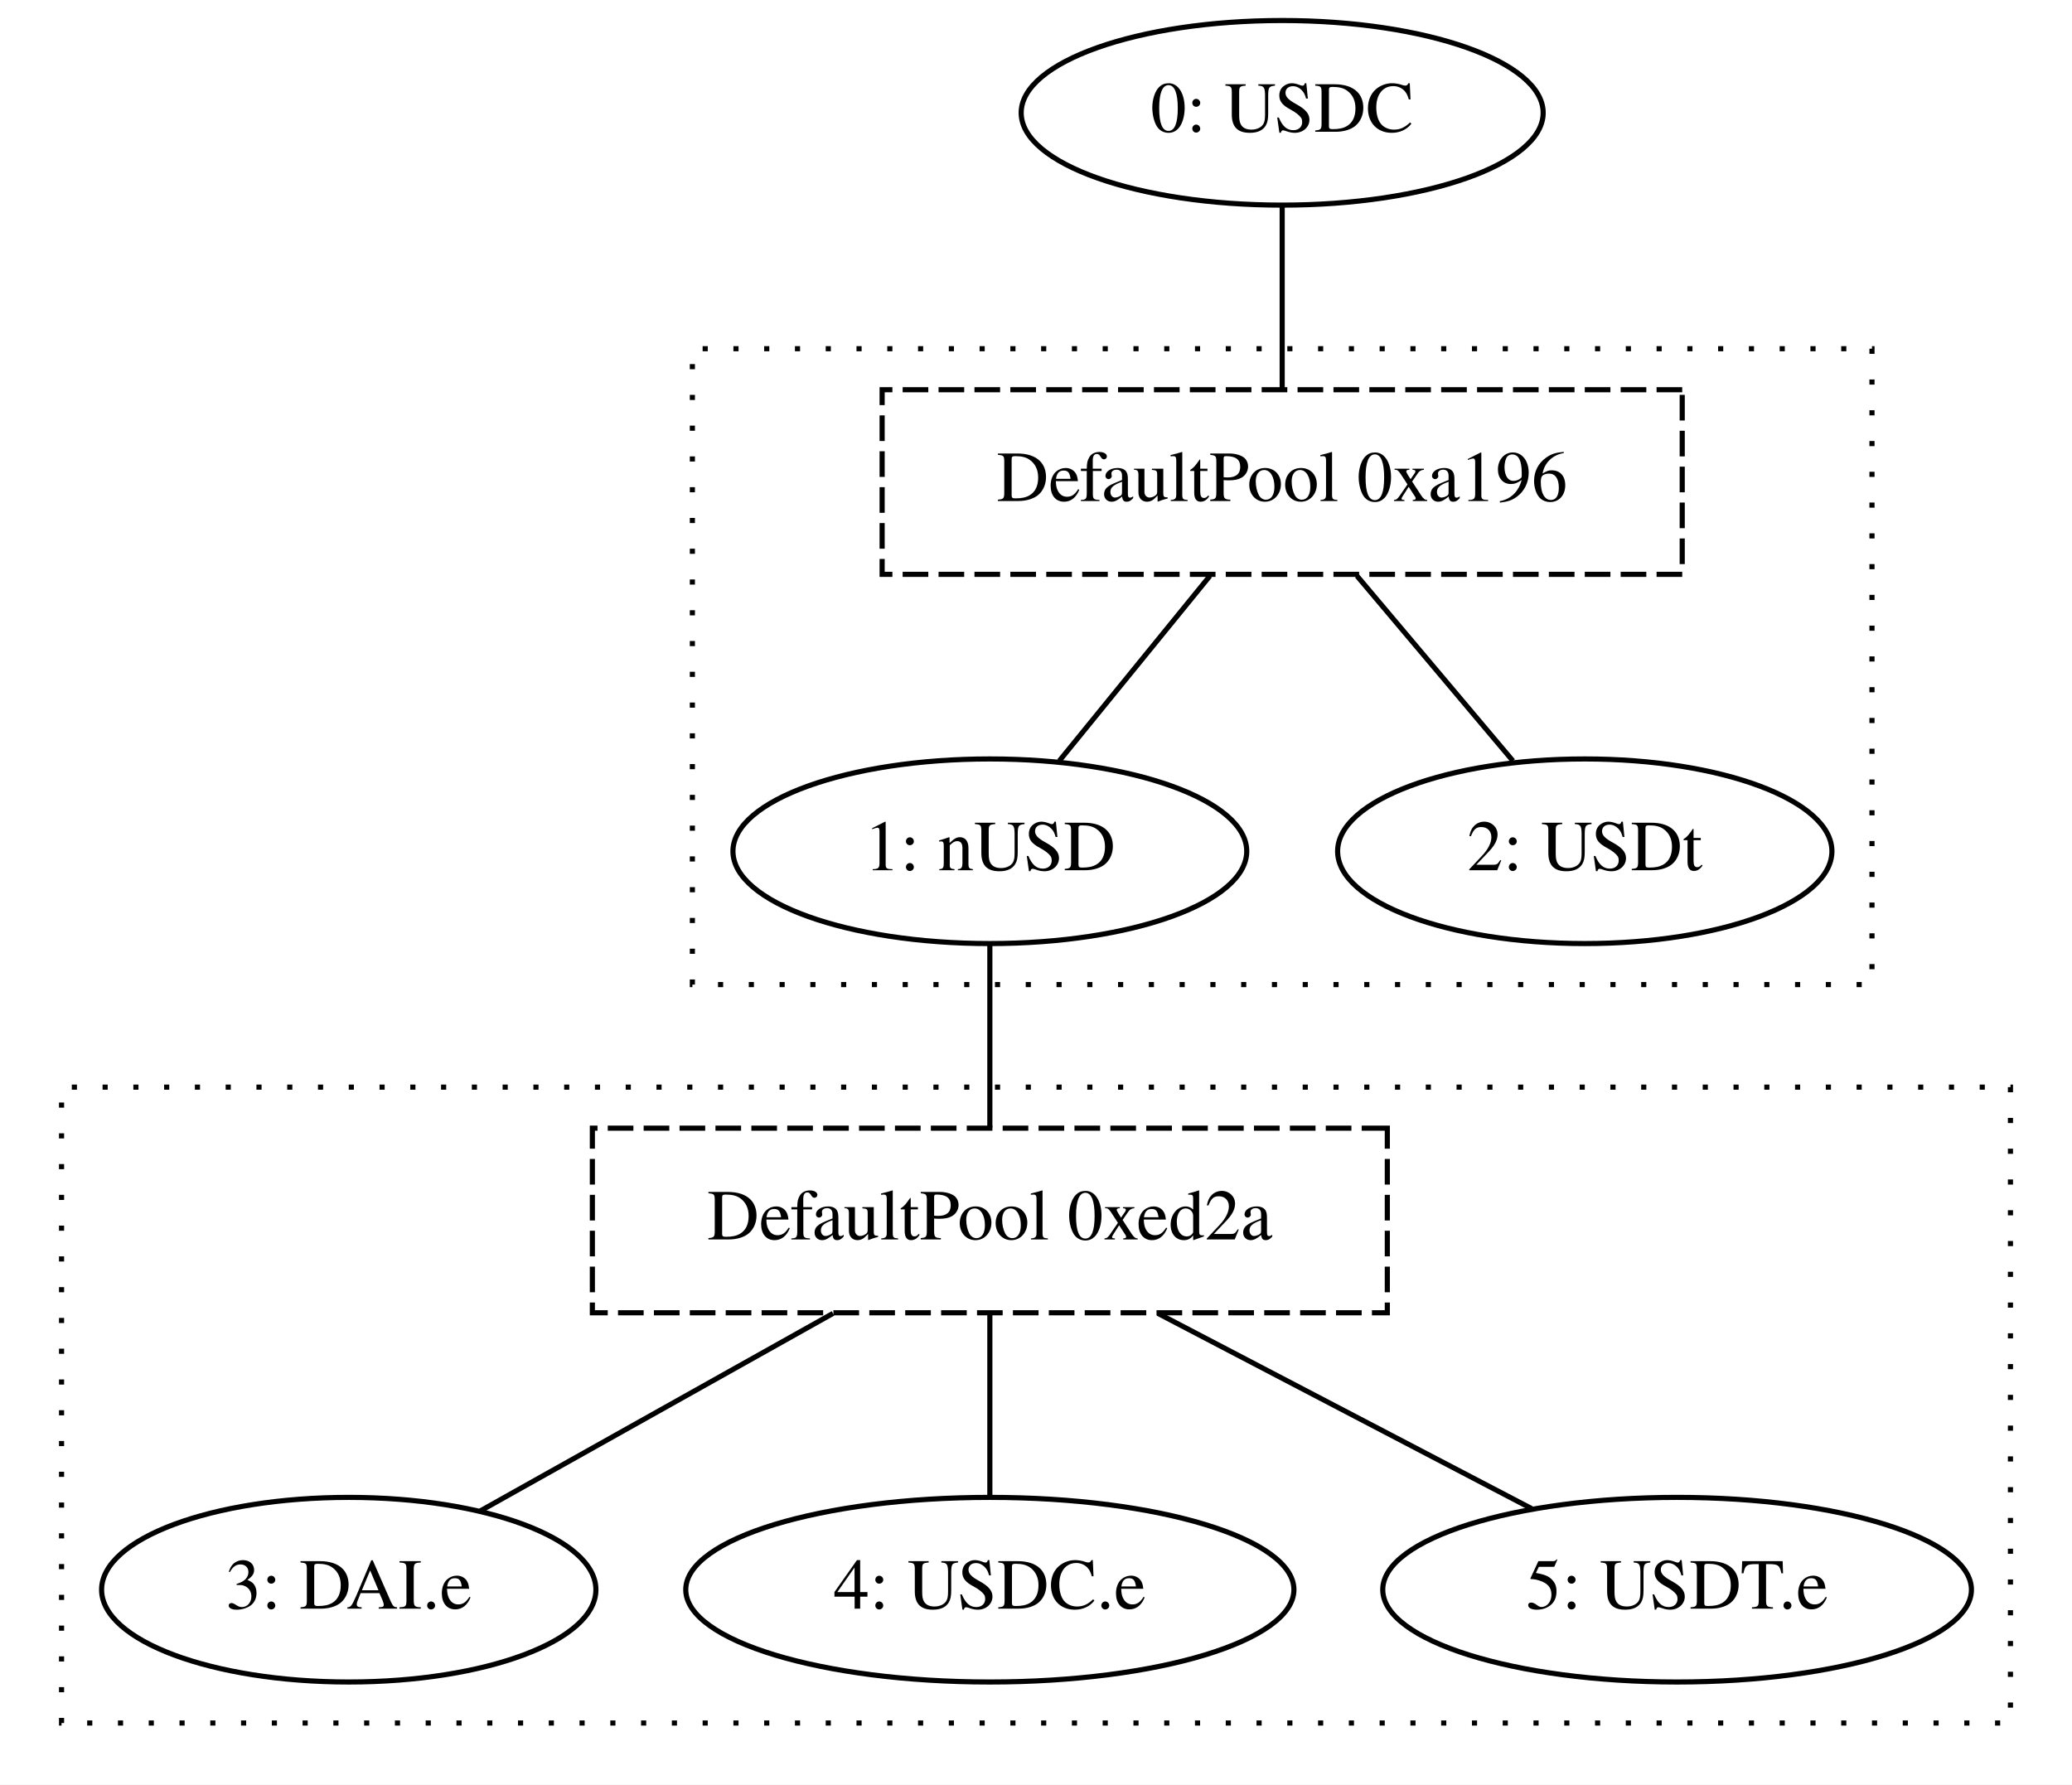
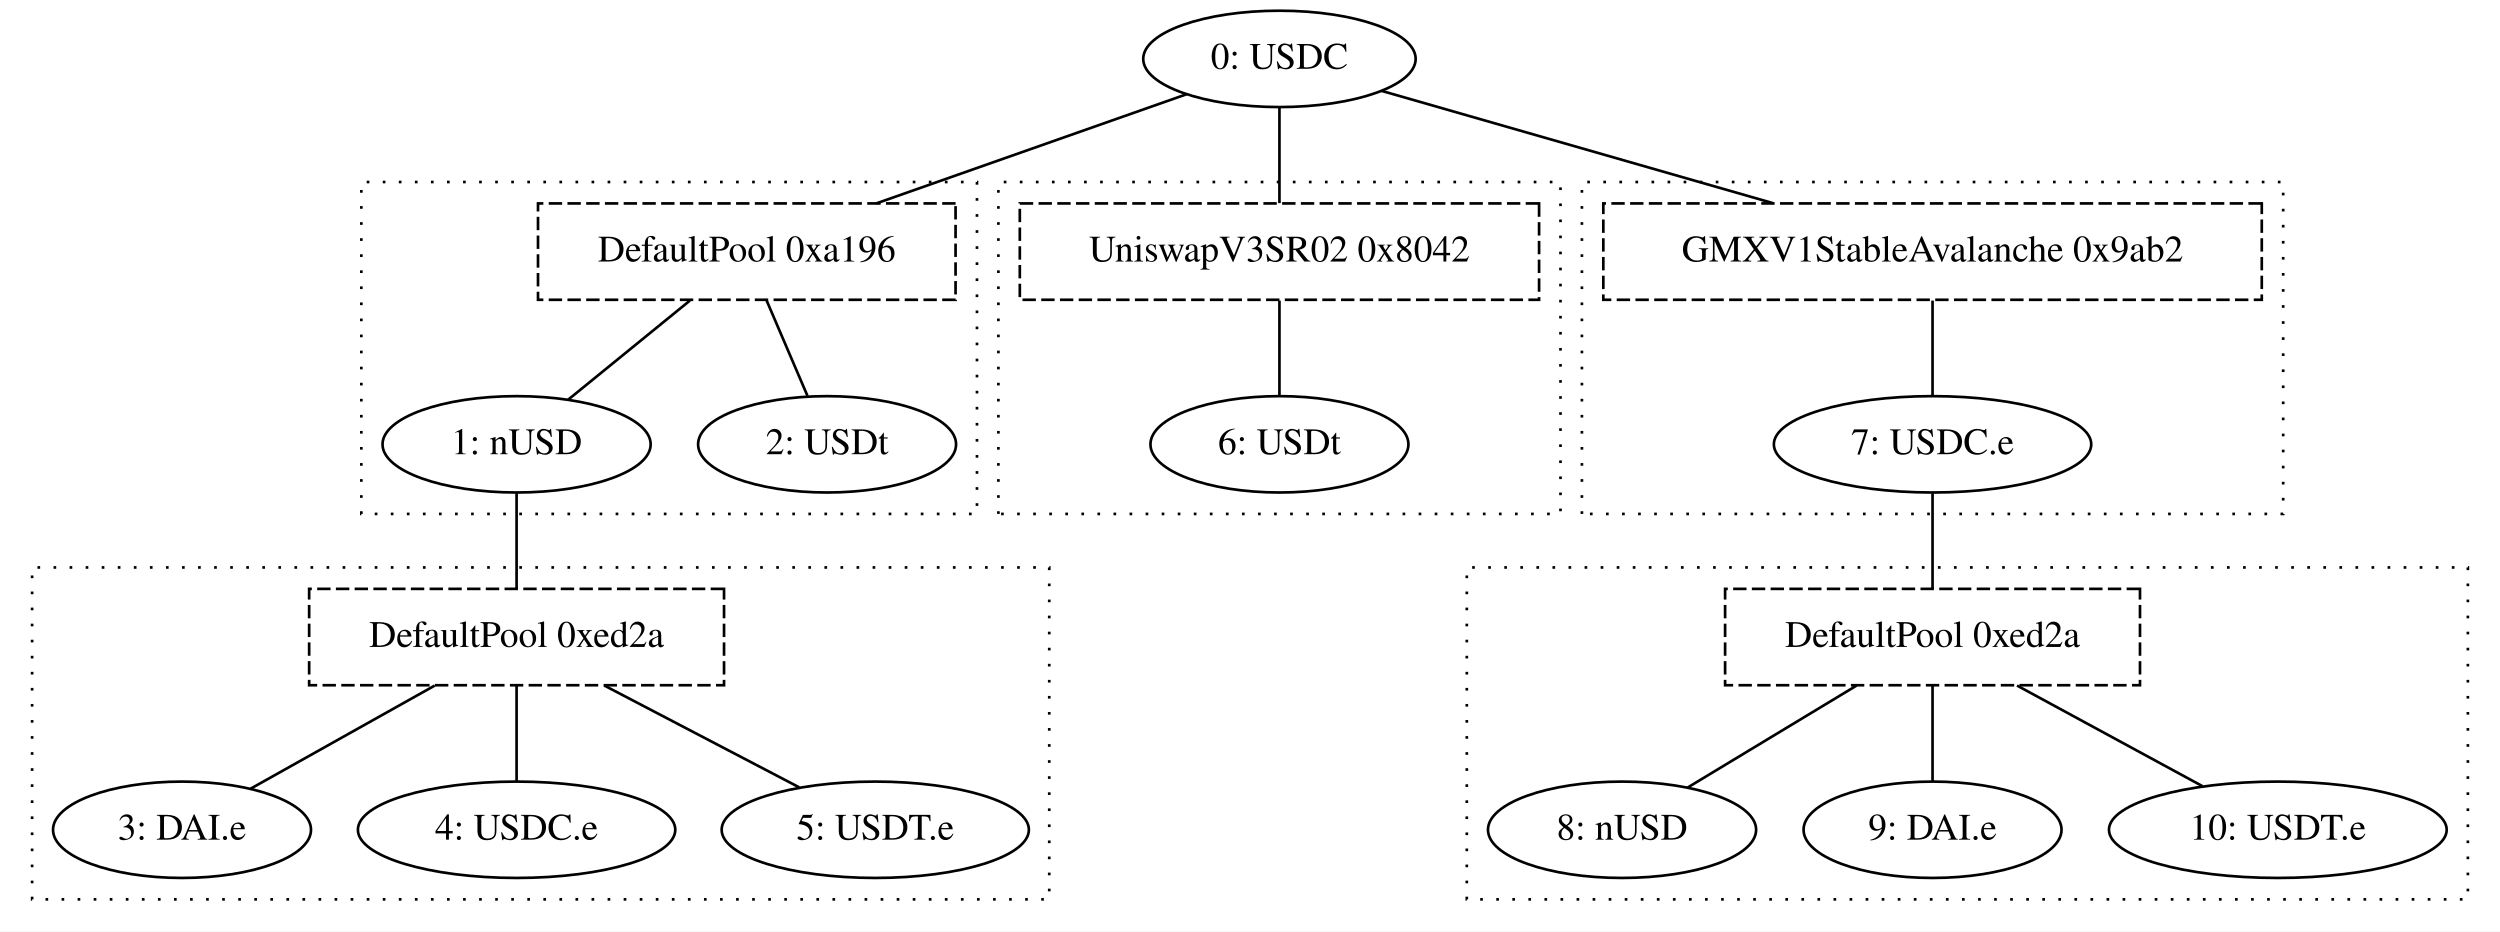
- <svg xmlns="http://www.w3.org/2000/svg" width="404pt" height="348pt" viewBox="0.00 0.00 404.00 348.00">
+ <svg xmlns="http://www.w3.org/2000/svg" width="934pt" height="348pt" viewBox="0.00 0.00 934.00 348.00">
  <g id="graph0" class="graph" transform="scale(1 1) rotate(0) translate(4 344)">
-     <polygon fill="white" stroke="transparent" points="-4,4 -4,-344 400,-344 400,4 -4,4" />
+     <polygon fill="white" stroke="transparent" points="-4,4 -4,-344 930,-344 930,4 -4,4" />
    <g id="clust1" class="cluster">
      <polygon fill="none" stroke="black" stroke-dasharray="1,5" points="131,-152 131,-276 361,-276 361,-152 131,-152" />
    </g>
    <g id="clust3" class="cluster">
      <polygon fill="none" stroke="black" stroke-dasharray="1,5" points="8,-8 8,-132 388,-132 388,-8 8,-8" />
    </g>
+     <g id="clust5" class="cluster">
+       <polygon fill="none" stroke="black" stroke-dasharray="1,5" points="369,-152 369,-276 579,-276 579,-152 369,-152" />
+     </g>
+     <g id="clust7" class="cluster">
+       <polygon fill="none" stroke="black" stroke-dasharray="1,5" points="587,-152 587,-276 849,-276 849,-152 587,-152" />
+     </g>
+     <g id="clust9" class="cluster">
+       <polygon fill="none" stroke="black" stroke-dasharray="1,5" points="544,-8 544,-132 918,-132 918,-8 544,-8" />
+     </g>
    <g id="node1" class="node">
-       <ellipse fill="none" stroke="black" cx="246" cy="-322" rx="50.89" ry="18" />
-       <text text-anchor="middle" x="246" y="-318.3" font-family="Times,serif" font-size="14.00">0: USDC</text>
+       <ellipse fill="none" stroke="black" cx="474" cy="-322" rx="50.89" ry="18" />
+       <text text-anchor="middle" x="474" y="-318.3" font-family="Times,serif" font-size="14.00">0: USDC</text>
    </g>
-     <g id="node7" class="node">
-       <polygon fill="none" stroke="black" stroke-dasharray="5,2" points="324,-268 168,-268 168,-232 324,-232 324,-268" />
-       <text text-anchor="middle" x="246" y="-246.3" font-family="Times,serif" font-size="14.00">DefaultPool 0xa196</text>
+     <g id="node12" class="node">
+       <polygon fill="none" stroke="black" stroke-dasharray="5,2" points="353,-268 197,-268 197,-232 353,-232 353,-268" />
+       <text text-anchor="middle" x="275" y="-246.3" font-family="Times,serif" font-size="14.00">DefaultPool 0xa196</text>
    </g>
    <g id="edge1" class="edge">
-       <path fill="none" stroke="black" d="M246,-303.7C246,-292.85 246,-278.92 246,-268.1" />
+       <path fill="none" stroke="black" d="M439.34,-308.81C407.27,-297.53 359.28,-280.65 323.43,-268.03" />
+     </g>
+     <g id="node14" class="node">
+       <polygon fill="none" stroke="black" stroke-dasharray="5,2" points="571,-268 377,-268 377,-232 571,-232 571,-268" />
+       <text text-anchor="middle" x="474" y="-246.3" font-family="Times,serif" font-size="14.00">UniswapV3SR02 0x8042</text>
+     </g>
+     <g id="edge11" class="edge">
+       <path fill="none" stroke="black" d="M474,-303.7C474,-292.85 474,-278.92 474,-268.1" />
+     </g>
+     <g id="node15" class="node">
+       <polygon fill="none" stroke="black" stroke-dasharray="5,2" points="841,-268 595,-268 595,-232 841,-232 841,-268" />
+       <text text-anchor="middle" x="718" y="-246.3" font-family="Times,serif" font-size="14.00">GMXV1StableAvalanche 0x9ab2</text>
+     </g>
+     <g id="edge13" class="edge">
+       <path fill="none" stroke="black" d="M512.12,-310.06C551.26,-298.83 612.72,-281.2 658.31,-268.12" />
    </g>
    <g id="node2" class="node">
      <ellipse fill="none" stroke="black" cx="189" cy="-178" rx="50.09" ry="18" />
      <text text-anchor="middle" x="189" y="-174.3" font-family="Times,serif" font-size="14.00">1: nUSD</text>
    </g>
    <g id="node3" class="node">
      <ellipse fill="none" stroke="black" cx="305" cy="-178" rx="48.19" ry="18" />
      <text text-anchor="middle" x="305" y="-174.3" font-family="Times,serif" font-size="14.00">2: USDt</text>
    </g>
-     <g id="node8" class="node">
+     <g id="node13" class="node">
      <polygon fill="none" stroke="black" stroke-dasharray="5,2" points="266.5,-124 111.5,-124 111.5,-88 266.5,-88 266.5,-124" />
      <text text-anchor="middle" x="189" y="-102.3" font-family="Times,serif" font-size="14.00">DefaultPool 0xed2a</text>
    </g>
    <g id="edge5" class="edge">
      <path fill="none" stroke="black" d="M189,-159.7C189,-148.85 189,-134.92 189,-124.1" />
    </g>
    <g id="node4" class="node">
      <ellipse fill="none" stroke="black" cx="64" cy="-34" rx="48.19" ry="18" />
      <text text-anchor="middle" x="64" y="-30.3" font-family="Times,serif" font-size="14.00">3: DAI.e</text>
    </g>
    <g id="node5" class="node">
      <ellipse fill="none" stroke="black" cx="189" cy="-34" rx="59.29" ry="18" />
      <text text-anchor="middle" x="189" y="-30.3" font-family="Times,serif" font-size="14.00">4: USDC.e</text>
    </g>
    <g id="node6" class="node">
      <ellipse fill="none" stroke="black" cx="323" cy="-34" rx="57.39" ry="18" />
      <text text-anchor="middle" x="323" y="-30.3" font-family="Times,serif" font-size="14.00">5: USDT.e</text>
    </g>
+     <g id="node7" class="node">
+       <ellipse fill="none" stroke="black" cx="474" cy="-178" rx="48.19" ry="18" />
+       <text text-anchor="middle" x="474" y="-174.3" font-family="Times,serif" font-size="14.00">6: USDt</text>
+     </g>
+     <g id="node8" class="node">
+       <ellipse fill="none" stroke="black" cx="718" cy="-178" rx="59.29" ry="18" />
+       <text text-anchor="middle" x="718" y="-174.3" font-family="Times,serif" font-size="14.00">7: USDC.e</text>
+     </g>
+     <g id="node16" class="node">
+       <polygon fill="none" stroke="black" stroke-dasharray="5,2" points="795.5,-124 640.5,-124 640.5,-88 795.5,-88 795.5,-124" />
+       <text text-anchor="middle" x="718" y="-102.3" font-family="Times,serif" font-size="14.00">DefaultPool 0xed2a</text>
+     </g>
+     <g id="edge15" class="edge">
+       <path fill="none" stroke="black" d="M718,-159.7C718,-148.85 718,-134.92 718,-124.1" />
+     </g>
+     <g id="node9" class="node">
+       <ellipse fill="none" stroke="black" cx="602" cy="-34" rx="50.09" ry="18" />
+       <text text-anchor="middle" x="602" y="-30.3" font-family="Times,serif" font-size="14.00">8: nUSD</text>
+     </g>
+     <g id="node10" class="node">
+       <ellipse fill="none" stroke="black" cx="718" cy="-34" rx="48.19" ry="18" />
+       <text text-anchor="middle" x="718" y="-30.3" font-family="Times,serif" font-size="14.00">9: DAI.e</text>
+     </g>
+     <g id="node11" class="node">
+       <ellipse fill="none" stroke="black" cx="847" cy="-34" rx="63.09" ry="18" />
+       <text text-anchor="middle" x="847" y="-30.3" font-family="Times,serif" font-size="14.00">10: USDT.e</text>
+     </g>
    <g id="edge2" class="edge">
-       <path fill="none" stroke="black" d="M231.91,-231.7C222.94,-220.68 211.39,-206.5 202.54,-195.62" />
+       <path fill="none" stroke="black" d="M253.74,-231.7C239.81,-220.36 221.76,-205.66 208.25,-194.67" />
    </g>
    <g id="edge3" class="edge">
-       <path fill="none" stroke="black" d="M260.58,-231.7C269.87,-220.68 281.82,-206.5 290.99,-195.62" />
+       <path fill="none" stroke="black" d="M282.42,-231.7C287.07,-220.85 293.04,-206.92 297.67,-196.1" />
    </g>
    <g id="edge6" class="edge">
      <path fill="none" stroke="black" d="M158.42,-87.88C137.32,-76.06 109.57,-60.52 89.63,-49.35" />
    </g>
    <g id="edge7" class="edge">
      <path fill="none" stroke="black" d="M189,-87.7C189,-76.85 189,-62.92 189,-52.1" />
    </g>
    <g id="edge8" class="edge">
      <path fill="none" stroke="black" d="M221.78,-87.88C244.09,-76.22 273.33,-60.95 294.64,-49.81" />
    </g>
+     <g id="edge12" class="edge">
+       <path fill="none" stroke="black" d="M474,-231.7C474,-220.85 474,-206.92 474,-196.1" />
+     </g>
+     <g id="edge14" class="edge">
+       <path fill="none" stroke="black" d="M718,-231.7C718,-220.85 718,-206.92 718,-196.1" />
+     </g>
+     <g id="edge16" class="edge">
+       <path fill="none" stroke="black" d="M689.62,-87.88C670.31,-76.22 645,-60.95 626.55,-49.81" />
+     </g>
+     <g id="edge17" class="edge">
+       <path fill="none" stroke="black" d="M718,-87.7C718,-76.85 718,-62.92 718,-52.1" />
+     </g>
+     <g id="edge18" class="edge">
+       <path fill="none" stroke="black" d="M749.56,-87.88C770.74,-76.38 798.4,-61.37 818.84,-50.28" />
+     </g>
  </g>
</svg>
